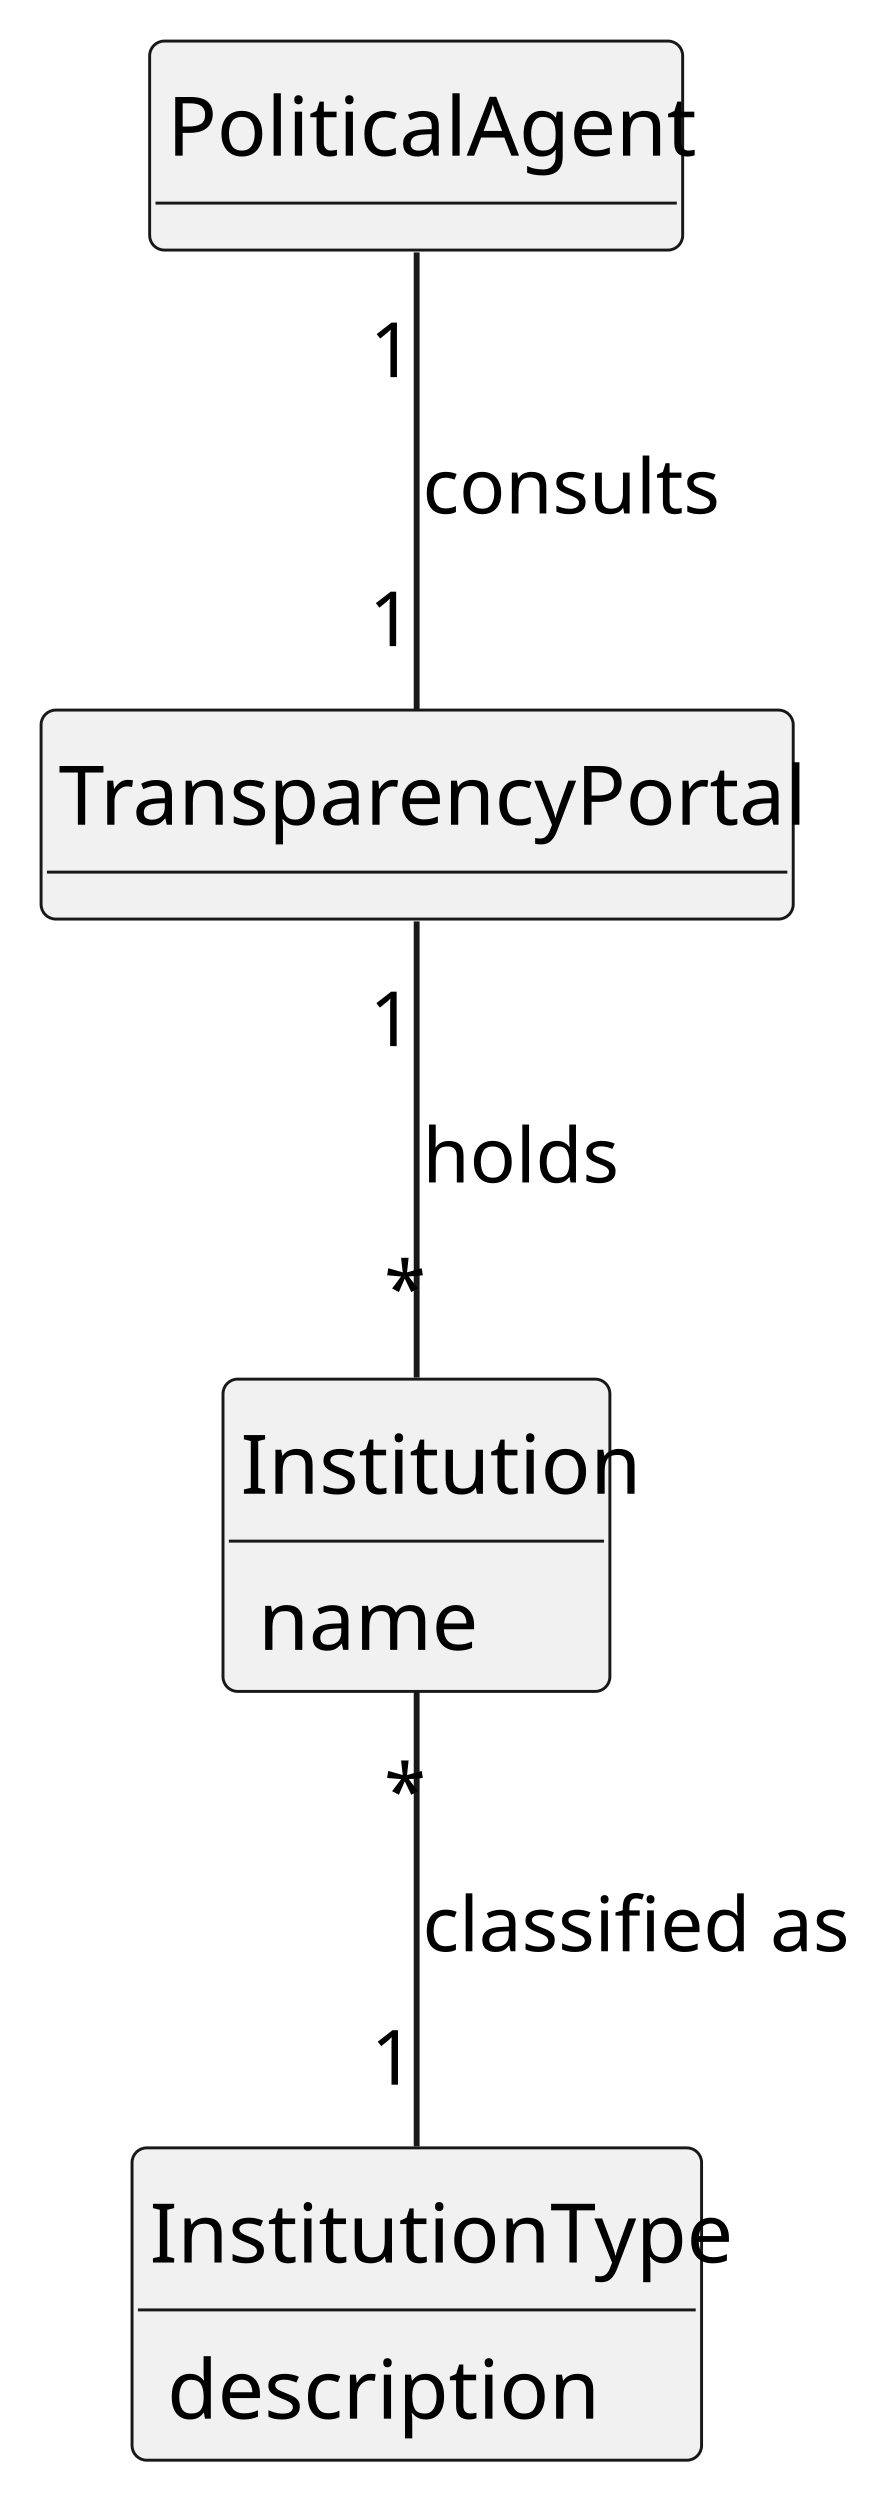
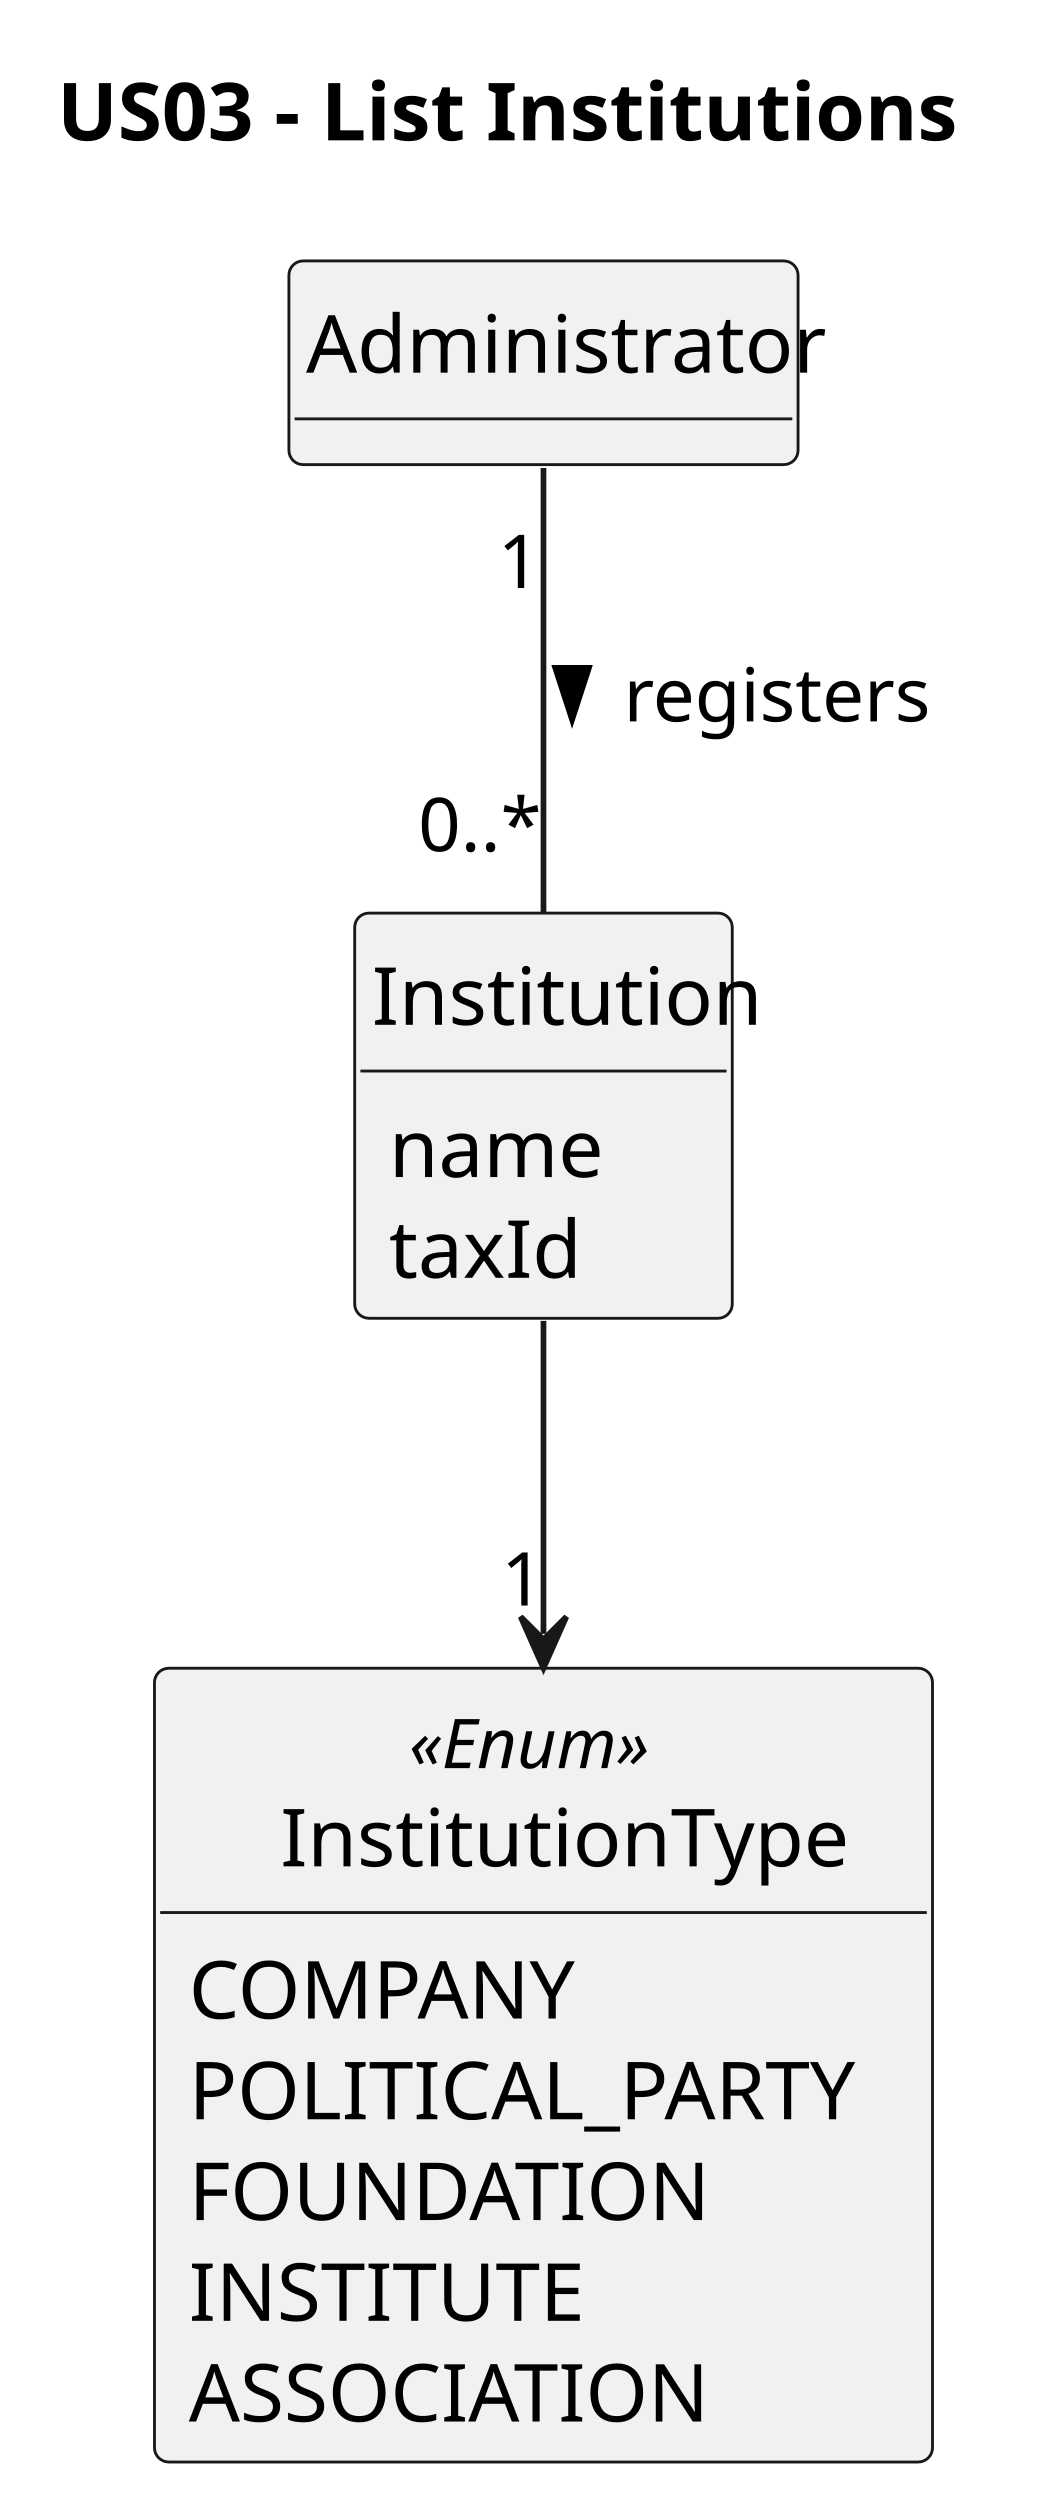
- <svg xmlns="http://www.w3.org/2000/svg" contentStyleType="text/css" data-diagram-type="CLASS" height="426px" preserveAspectRatio="none" style="width:150px;height:426px;background:#FFFFFF;" version="1.1" viewBox="0 0 150 426" width="150px" zoomAndPan="magnify">
+ <svg xmlns="http://www.w3.org/2000/svg" contentStyleType="text/css" height="437px" preserveAspectRatio="none" style="width:184px;height:437px;background:#FFFFFF;" version="1.1" viewBox="0 0 184 437" width="184px" zoomAndPan="magnify">
  <defs />
  <g>
-     <g class="entity" data-qualified-name="TransparencyPortal" data-source-line="8" id="ent0002">
-       <rect fill="#F1F1F1" height="35.609" rx="2.5" ry="2.5" style="stroke:#181818;stroke-width:0.5;" width="128.165" x="7" y="121" />
-       <text fill="#000000" font-family="sans-serif" font-size="14" lengthAdjust="spacing" textLength="122.165" x="10" y="140.533">TransparencyPortal</text>
-       <line style="stroke:#181818;stroke-width:0.5;" x1="8" x2="134.165" y1="148.609" y2="148.609" />
+     <text fill="#000000" font-family="sans-serif" font-size="14" font-weight="bold" lengthAdjust="spacing" textLength="156" x="10" y="24.533">US03 - List Institutions</text>
+     <g id="elem_Institution">
+       <rect codeLine="9" fill="#F1F1F1" height="70.828" id="Institution" rx="2.5" ry="2.5" style="stroke:#181818;stroke-width:0.5;" width="66" x="62" y="159.609" />
+       <text fill="#000000" font-family="sans-serif" font-size="14" lengthAdjust="spacing" textLength="60" x="65" y="179.143">Institution</text>
+       <line style="stroke:#181818;stroke-width:0.5;" x1="63" x2="127" y1="187.219" y2="187.219" />
+       <text fill="#000000" font-family="sans-serif" font-size="14" lengthAdjust="spacing" textLength="35" x="68" y="205.752">name</text>
+       <text fill="#000000" font-family="sans-serif" font-size="14" lengthAdjust="spacing" textLength="29" x="68" y="223.361">taxId</text>
    </g>
-     <g class="entity" data-qualified-name="PoliticalAgent" data-source-line="11" id="ent0003">
-       <rect fill="#F1F1F1" height="35.609" rx="2.5" ry="2.5" style="stroke:#181818;stroke-width:0.5;" width="90.827" x="25.5" y="7" />
-       <text fill="#000000" font-family="sans-serif" font-size="14" lengthAdjust="spacing" textLength="84.827" x="28.5" y="26.533">PoliticalAgent</text>
-       <line style="stroke:#181818;stroke-width:0.5;" x1="26.5" x2="115.327" y1="34.609" y2="34.609" />
+     <g id="elem_InstitutionType">
+       <rect codeLine="14" fill="#F1F1F1" height="138.75" id="InstitutionType" rx="2.5" ry="2.5" style="stroke:#181818;stroke-width:0.5;" width="136" x="27" y="291.609" />
+       <text fill="#000000" font-family="sans-serif" font-size="12" font-style="italic" lengthAdjust="spacing" textLength="47" x="71.5" y="309.066">«Enum»</text>
+       <text fill="#000000" font-family="sans-serif" font-size="14" lengthAdjust="spacing" textLength="92" x="49" y="326.236">InstitutionType</text>
+       <line style="stroke:#181818;stroke-width:0.5;" x1="28" x2="162" y1="334.312" y2="334.312" />
+       <text fill="#000000" font-family="sans-serif" font-size="14" lengthAdjust="spacing" textLength="68" x="33" y="352.846">COMPANY</text>
+       <text fill="#000000" font-family="sans-serif" font-size="14" lengthAdjust="spacing" textLength="124" x="33" y="370.455">POLITICAL_PARTY</text>
+       <text fill="#000000" font-family="sans-serif" font-size="14" lengthAdjust="spacing" textLength="89" x="33" y="388.065">FOUNDATION</text>
+       <text fill="#000000" font-family="sans-serif" font-size="14" lengthAdjust="spacing" textLength="69" x="33" y="405.674">INSTITUTE</text>
+       <text fill="#000000" font-family="sans-serif" font-size="14" lengthAdjust="spacing" textLength="92" x="33" y="423.283">ASSOCIATION</text>
    </g>
-     <g class="entity" data-qualified-name="Institution" data-source-line="14" id="ent0004">
-       <rect fill="#F1F1F1" height="53.219" rx="2.5" ry="2.5" style="stroke:#181818;stroke-width:0.5;" width="65.924" x="38" y="235" />
-       <text fill="#000000" font-family="sans-serif" font-size="14" lengthAdjust="spacing" textLength="59.924" x="41" y="254.533">Institution</text>
-       <line style="stroke:#181818;stroke-width:0.5;" x1="39" x2="102.924" y1="262.609" y2="262.609" />
-       <text fill="#000000" font-family="sans-serif" font-size="14" lengthAdjust="spacing" textLength="35.02" x="44" y="281.143">name</text>
+     <g id="elem_Administrator">
+       <rect codeLine="22" fill="#F1F1F1" height="35.609" id="Administrator" rx="2.5" ry="2.5" style="stroke:#181818;stroke-width:0.5;" width="89" x="50.5" y="45.609" />
+       <text fill="#000000" font-family="sans-serif" font-size="14" lengthAdjust="spacing" textLength="83" x="53.5" y="65.143">Administrator</text>
+       <line style="stroke:#181818;stroke-width:0.5;" x1="51.5" x2="138.5" y1="73.219" y2="73.219" />
    </g>
-     <g class="entity" data-qualified-name="InstitutionType" data-source-line="18" id="ent0005">
-       <rect fill="#F1F1F1" height="53.219" rx="2.5" ry="2.5" style="stroke:#181818;stroke-width:0.5;" width="97.048" x="22.5" y="366" />
-       <text fill="#000000" font-family="sans-serif" font-size="14" lengthAdjust="spacing" textLength="91.048" x="25.5" y="385.533">InstitutionType</text>
-       <line style="stroke:#181818;stroke-width:0.5;" x1="23.5" x2="118.548" y1="393.609" y2="393.609" />
-       <text fill="#000000" font-family="sans-serif" font-size="14" lengthAdjust="spacing" textLength="67.703" x="28.5" y="412.143">description</text>
+     <g id="link_Administrator_Institution">
+       <path codeLine="25" d="M95,81.809 C95,101.549 95,134.449 95,159.549 " fill="none" id="Administrator-Institution" style="stroke:#181818;stroke-width:1.0;" />
+       <polygon fill="#000000" points="100,125.785,102.939,116.74,97.061,116.74,100,125.785" style="stroke:#000000;stroke-width:1.0;" />
+       <text fill="#000000" font-family="sans-serif" font-size="13" lengthAdjust="spacing" textLength="50" x="109" y="126.105">registers</text>
+       <text fill="#000000" font-family="sans-serif" font-size="13" lengthAdjust="spacing" textLength="7" x="87.016" y="102.778">1</text>
+       <text fill="#000000" font-family="sans-serif" font-size="13" lengthAdjust="spacing" textLength="20" x="73.094" y="148.791">0..*</text>
    </g>
-     <g class="link" data-entity-1="ent0002" data-entity-2="ent0004" data-link-type="association" data-source-line="22" id="lnk6">
-       <path codeLine="22" d="M71,157.01 C71,177.25 71,211.25 71,234.73" fill="none" id="TransparencyPortal-Institution" style="stroke:#181818;stroke-width:1;" />
-       <text fill="#000000" font-family="sans-serif" font-size="13" lengthAdjust="spacing" textLength="31.078" x="72" y="201.495">holds</text>
-       <text fill="#000000" font-family="sans-serif" font-size="13" lengthAdjust="spacing" textLength="7.23" x="62.981" y="178.255">1</text>
-       <text fill="#000000" font-family="sans-serif" font-size="13" lengthAdjust="spacing" textLength="5.059" x="65.438" y="224.2">*</text>
-     </g>
-     <g class="link" data-entity-1="ent0003" data-entity-2="ent0002" data-link-type="association" data-source-line="23" id="lnk7">
-       <path codeLine="23" d="M71,43.01 C71,64.06 71,99.7 71,120.83" fill="none" id="PoliticalAgent-TransparencyPortal" style="stroke:#181818;stroke-width:1;" />
-       <text fill="#000000" font-family="sans-serif" font-size="13" lengthAdjust="spacing" textLength="47.69" x="72" y="87.495">consults</text>
-       <text fill="#000000" font-family="sans-serif" font-size="13" lengthAdjust="spacing" textLength="7.23" x="63.031" y="64.255">1</text>
-       <text fill="#000000" font-family="sans-serif" font-size="13" lengthAdjust="spacing" textLength="7.23" x="62.895" y="110.102">1</text>
-     </g>
-     <g class="link" data-entity-1="ent0004" data-entity-2="ent0005" data-link-type="association" data-source-line="24" id="lnk8">
-       <path codeLine="24" d="M71,288.3 C71,310.79 71,343.26 71,365.75" fill="none" id="Institution-InstitutionType" style="stroke:#181818;stroke-width:1;" />
-       <text fill="#000000" font-family="sans-serif" font-size="13" lengthAdjust="spacing" textLength="70.808" x="72" y="332.495">classified as</text>
-       <text fill="#000000" font-family="sans-serif" font-size="13" lengthAdjust="spacing" textLength="5.059" x="65.438" y="309.858">*</text>
-       <text fill="#000000" font-family="sans-serif" font-size="13" lengthAdjust="spacing" textLength="7.23" x="63.212" y="355.224">1</text>
+     <g id="link_Institution_InstitutionType">
+       <path codeLine="26" d="M95,230.889 C95,248.569 95,264.679 95,285.599 " fill="none" id="Institution-to-InstitutionType" style="stroke:#181818;stroke-width:1.0;" />
+       <polygon fill="#181818" points="95,291.599,99,282.599,95,286.599,91,282.599,95,291.599" style="stroke:#181818;stroke-width:1.0;" />
+       <text fill="#000000" font-family="sans-serif" font-size="13" lengthAdjust="spacing" textLength="7" x="87.617" y="280.65">1</text>
    </g>
  </g>
</svg>
